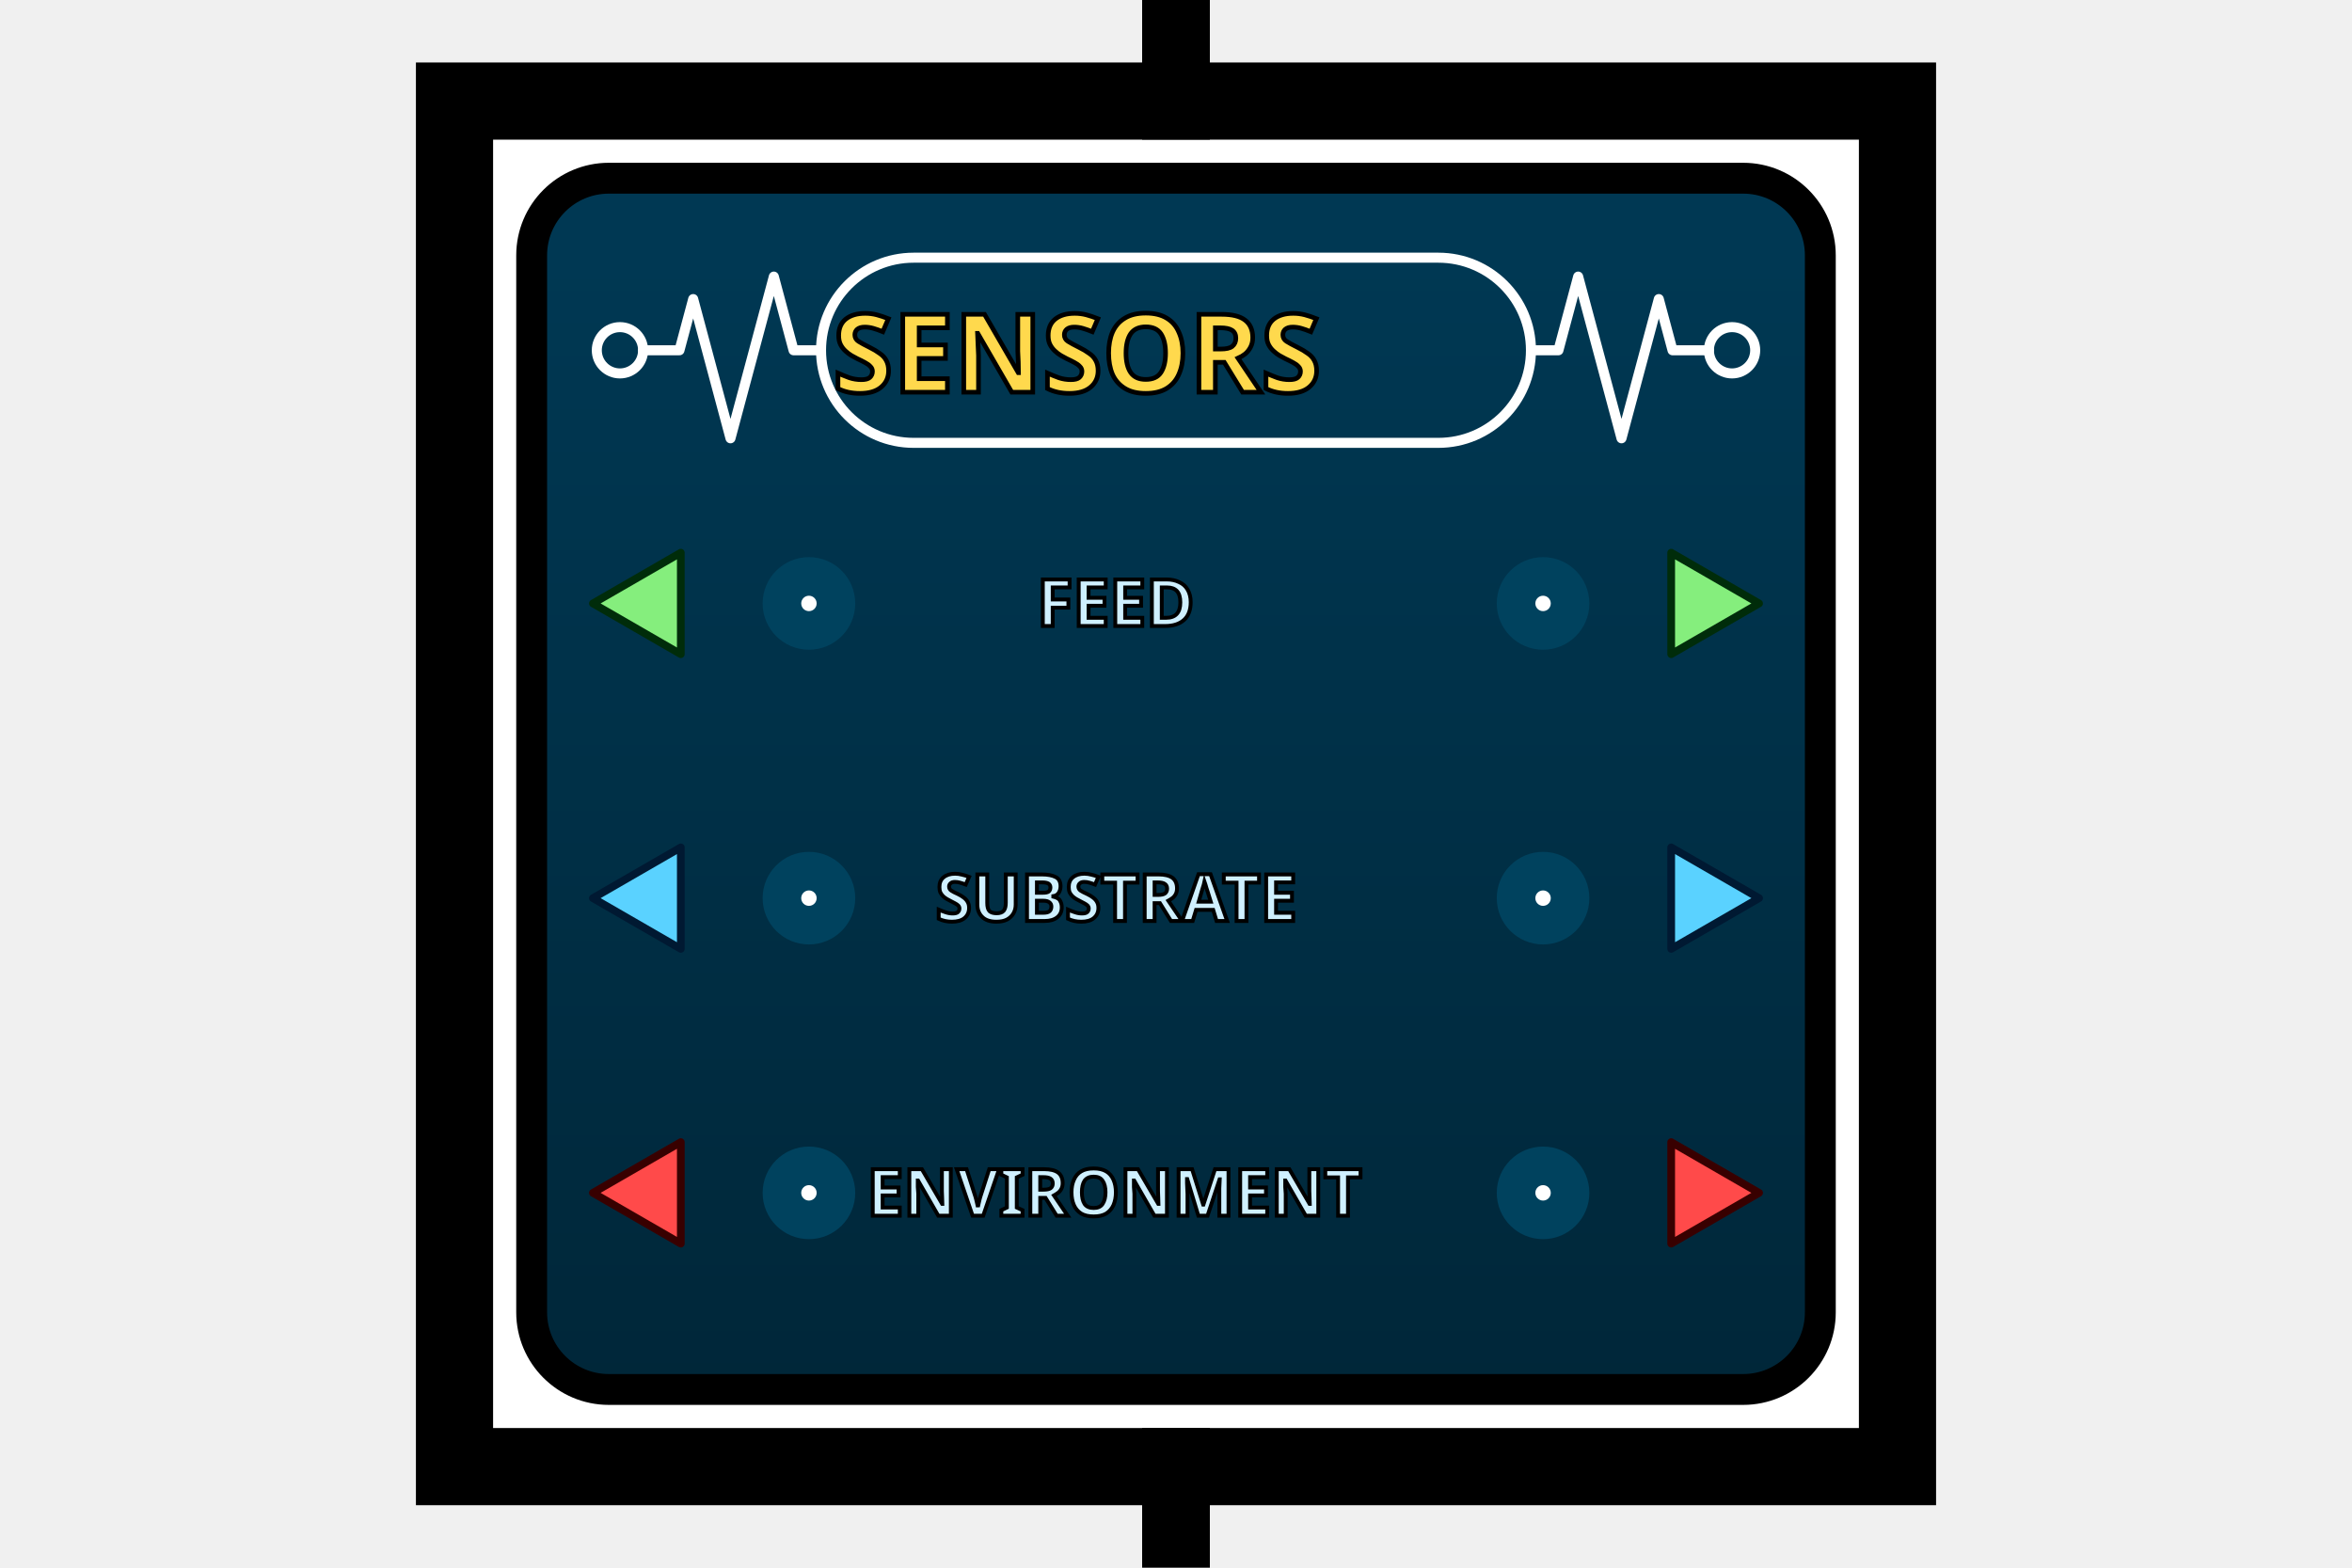
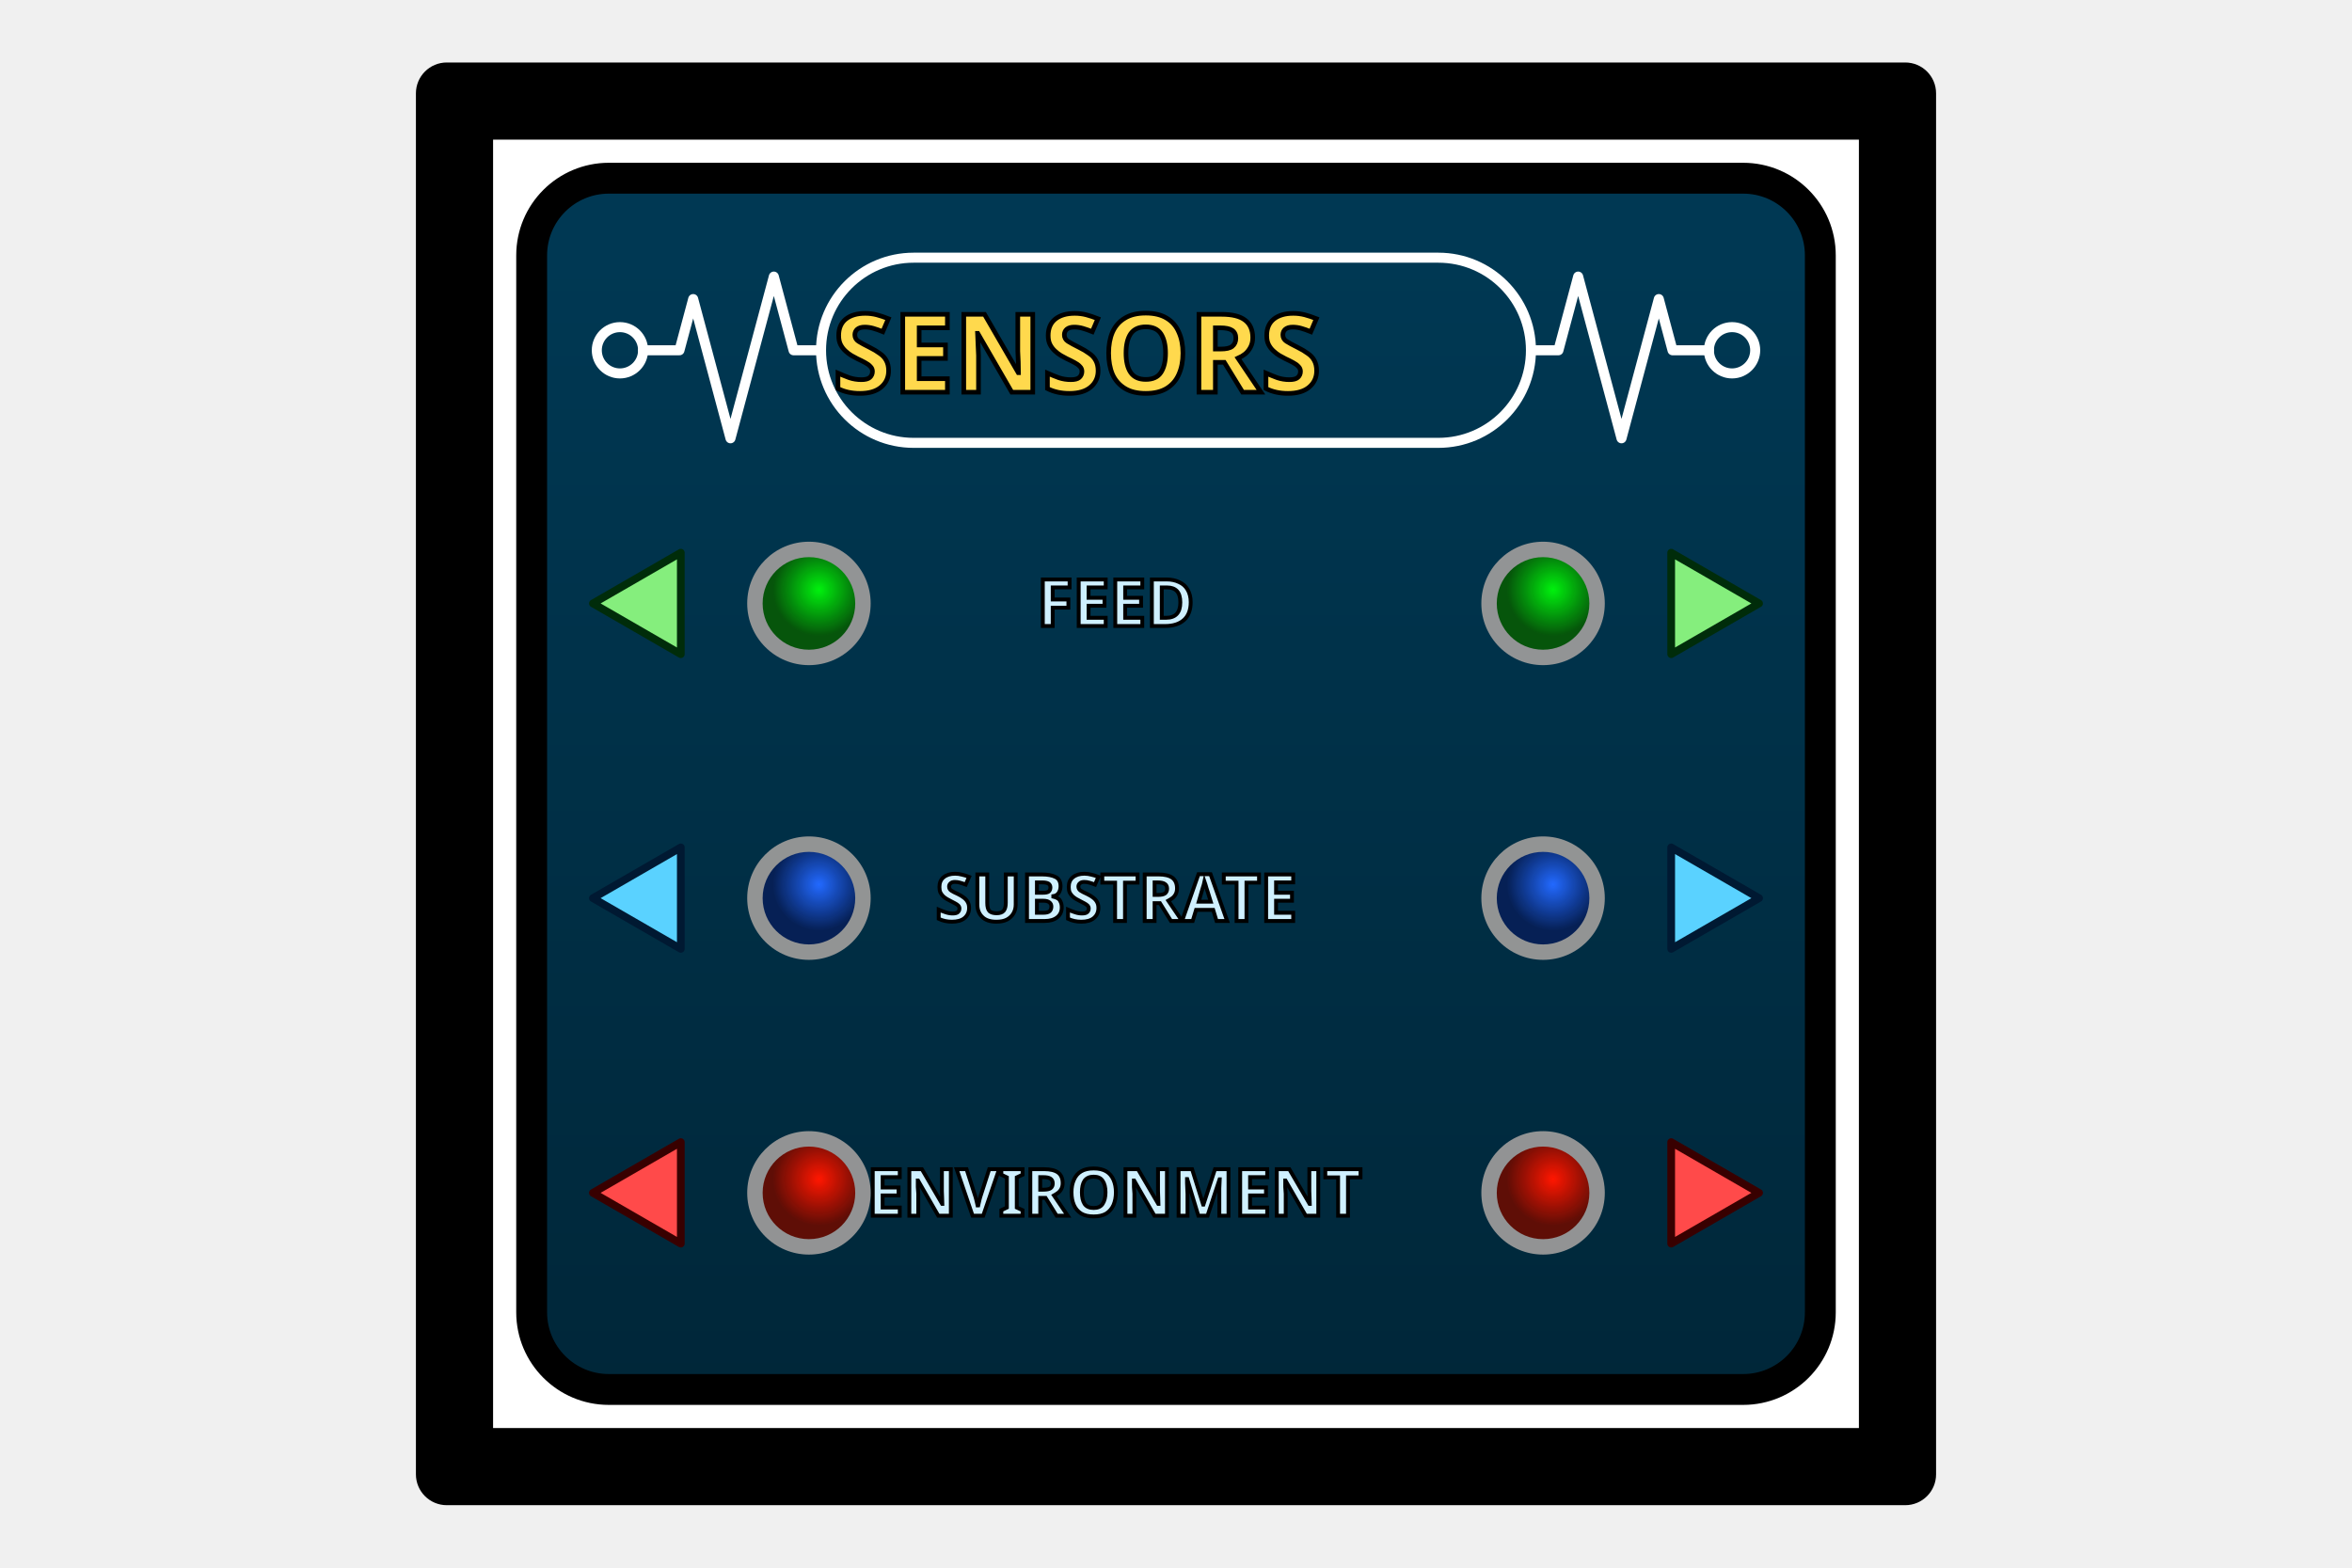
<svg xmlns="http://www.w3.org/2000/svg" xmlns:xlink="http://www.w3.org/1999/xlink" width="6in" height="4in" viewBox="0 0 152.4 101.6" version="1.1" id="svg5">
  <defs id="defs2">
+     <linearGradient id="linearGradient1342">
+       <stop style="stop-color:#2269ff;stop-opacity:1" offset="0" id="stop1338" />
+       <stop style="stop-color:#001b52;stop-opacity:0.961" offset="1" id="stop1340" />
+     </linearGradient>
+     <linearGradient id="linearGradient1336">
+       <stop style="stop-color:#ff1600;stop-opacity:1" offset="0" id="stop1332" />
+       <stop style="stop-color:#5d0800;stop-opacity:0.961" offset="1" id="stop1334" />
+     </linearGradient>
+     <linearGradient id="linearGradient1109">
+       <stop style="stop-color:#00f10d;stop-opacity:1" offset="0" id="stop1105" />
+       <stop style="stop-color:#005205;stop-opacity:0.962" offset="1" id="stop1107" />
+     </linearGradient>
    <linearGradient id="linearGradient1943">
      <stop style="stop-color:#002638;stop-opacity:1;" offset="0" id="stop1939" />
      <stop style="stop-color:#003853;stop-opacity:1" offset="1" id="stop1941" />
    </linearGradient>
    <linearGradient xlink:href="#linearGradient1943" id="linearGradient1945" x1="112.82" y1="112.828" x2="112.82" y2="36.979" gradientUnits="userSpaceOnUse" gradientTransform="translate(31.95,9.05)" />
+     <radialGradient xlink:href="#linearGradient1109" id="radialGradient1111" cx="204.06" cy="49.244" fx="204.06" fy="49.244" r="3" gradientUnits="userSpaceOnUse" />
+     <radialGradient xlink:href="#linearGradient1336" id="radialGradient1111-3" cx="204.06" cy="49.244" fx="204.06" fy="49.244" r="3" gradientUnits="userSpaceOnUse" gradientTransform="translate(6.627878,1.742682)" />
+     <radialGradient xlink:href="#linearGradient1342" id="radialGradient1111-1" cx="204.06" cy="49.244" fx="204.06" fy="49.244" r="3" gradientUnits="userSpaceOnUse" gradientTransform="translate(0.5716659,8.592849)" />
+     <radialGradient xlink:href="#linearGradient1109" id="radialGradient1111-18" cx="204.06" cy="49.244" fx="204.06" fy="49.244" r="3" gradientUnits="userSpaceOnUse" />
+     <radialGradient xlink:href="#linearGradient1336" id="radialGradient1111-3-6" cx="204.06" cy="49.244" fx="204.06" fy="49.244" r="3" gradientUnits="userSpaceOnUse" gradientTransform="translate(6.627878,1.742682)" />
+     <radialGradient xlink:href="#linearGradient1342" id="radialGradient1111-1-7" cx="204.06" cy="49.244" fx="204.06" fy="49.244" r="3" gradientUnits="userSpaceOnUse" gradientTransform="translate(0.5716659,8.592849)" />
  </defs>
  <g id="layer1" transform="translate(-68.57024,-29.32823)">
-     <rect style="fill:#000000;fill-opacity:1;stroke-width:0.4;stroke-linecap:round;stroke-linejoin:round;stroke-dashoffset:0.4" id="rect13254" width="4.388" height="101.6" x="142.576" y="29.328" />
+     <rect style="display:none;fill:#000000;fill-opacity:1;stroke-width:0.4;stroke-linecap:round;stroke-linejoin:round;stroke-dashoffset:0.4" id="rect13254" width="4.388" height="101.6" x="142.576" y="29.328" />
    <text xml:space="preserve" style="font-weight:bold;font-size:5.644px;line-height:1.25;font-family:'Savoye LET';-inkscape-font-specification:'Savoye LET Bold';text-align:center;text-anchor:middle;stroke-width:0.265" x="43.624" y="68.459" id="text2658">
      <tspan id="tspan2656" style="stroke-width:0.265" x="43.624" y="68.459" />
    </text>
    <g id="g19399" transform="translate(-0.09912929,1.285987)" style="display:none">
      <g id="g6743" transform="translate(-93.00471,10.57705)">
        <g id="g8055-2-9-9-4-2" transform="translate(15.69857,-18.96938)">
          <path style="color:#000000;fill:#28990c;fill-opacity:1;stroke:#000000;stroke-width:0.339;stroke-linecap:round;stroke-miterlimit:4;stroke-dasharray:none;stroke-opacity:1" d="m 158.146,50.551 a 0.5,0.5 0 0 0 -0.695,0.125 c -0.867,1.249 -0.816,2.678 -0.68,3.996 a 0.5,0.5 0 0 0 0.549,0.445 0.5,0.5 0 0 0 0.445,-0.549 c -0.131,-1.268 -0.147,-2.382 0.506,-3.322 a 0.5,0.5 0 0 0 -0.125,-0.695 z" id="path7559-4-4-4-7-0-6" />
        </g>
        <g id="g6705" transform="matrix(0.7092445,-0.123985,0.123985,0.7092445,46.50603,30.96193)">
          <g id="g6665-7" transform="rotate(98.41584,173.8443,31.58151)">
            <path id="path6204-7" style="fill:#00a204;fill-opacity:1;stroke:#000000;stroke-width:1.78;stroke-linecap:round;stroke-linejoin:round;stroke-miterlimit:4;stroke-dasharray:none;stroke-opacity:1" d="m 496.67,167.715 a 18.898,18.898 0 0 0 -7.766,15.254 18.898,18.898 0 0 0 7.766,15.254 18.898,18.898 0 0 0 7.766,-15.254 18.898,18.898 0 0 0 -7.766,-15.254 z" transform="matrix(0.2645833,0,0,0.2645833,42.43375,-20.8649)" />
            <path id="path6204-5-5" style="fill:#56cb59;fill-opacity:1;stroke:none;stroke-width:0.162;stroke-linecap:round;stroke-linejoin:round;stroke-opacity:1" d="m 173.844,24.973 a 1.8,3.188 0 0 0 -0.74,2.573 1.8,3.188 0 0 0 0.74,2.573 1.8,3.188 0 0 0 0.74,-2.573 1.8,3.188 0 0 0 -0.74,-2.573 z" />
          </g>
          <g id="g6665">
            <path id="path6204" style="fill:#00a204;fill-opacity:1;stroke:#000000;stroke-width:1.78;stroke-linecap:round;stroke-linejoin:round;stroke-miterlimit:4;stroke-dasharray:none;stroke-opacity:1" d="m 496.67,167.715 a 18.898,18.898 0 0 0 -7.766,15.254 18.898,18.898 0 0 0 7.766,15.254 18.898,18.898 0 0 0 7.766,-15.254 18.898,18.898 0 0 0 -7.766,-15.254 z" transform="matrix(0.2645833,0,0,0.2645833,42.43375,-20.8649)" />
            <path id="path6204-5" style="fill:#56cb59;fill-opacity:1;stroke:none;stroke-width:0.162;stroke-linecap:round;stroke-linejoin:round;stroke-opacity:1" d="m 173.844,24.973 a 1.8,3.188 0 0 0 -0.74,2.573 1.8,3.188 0 0 0 0.74,2.573 1.8,3.188 0 0 0 0.74,-2.573 1.8,3.188 0 0 0 -0.74,-2.573 z" />
          </g>
        </g>
      </g>
      <g id="g6743-7" transform="matrix(-1,0,0,1,318.8434,10.57705)">
        <g id="g8055-2-9-9-4-2-9" transform="translate(15.69857,-18.96938)">
          <path style="color:#000000;fill:#28990c;fill-opacity:1;stroke:#000000;stroke-width:0.339;stroke-linecap:round;stroke-miterlimit:4;stroke-dasharray:none;stroke-opacity:1" d="m 158.146,50.551 a 0.5,0.5 0 0 0 -0.695,0.125 c -0.867,1.249 -0.816,2.678 -0.68,3.996 a 0.5,0.5 0 0 0 0.549,0.445 0.5,0.5 0 0 0 0.445,-0.549 c -0.131,-1.268 -0.147,-2.382 0.506,-3.322 a 0.5,0.5 0 0 0 -0.125,-0.695 z" id="path7559-4-4-4-7-0-6-6" />
        </g>
        <g id="g6705-6" transform="matrix(0.7092445,-0.123985,0.123985,0.7092445,46.50603,30.96193)">
          <g id="g6665-7-6" transform="rotate(98.41584,173.8443,31.58151)">
            <path id="path6204-7-6" style="fill:#00a204;fill-opacity:1;stroke:#000000;stroke-width:1.78;stroke-linecap:round;stroke-linejoin:round;stroke-miterlimit:4;stroke-dasharray:none;stroke-opacity:1" d="m 496.67,167.715 a 18.898,18.898 0 0 0 -7.766,15.254 18.898,18.898 0 0 0 7.766,15.254 18.898,18.898 0 0 0 7.766,-15.254 18.898,18.898 0 0 0 -7.766,-15.254 z" transform="matrix(0.2645833,0,0,0.2645833,42.43375,-20.8649)" />
            <path id="path6204-5-5-7" style="fill:#56cb59;fill-opacity:1;stroke:none;stroke-width:0.162;stroke-linecap:round;stroke-linejoin:round;stroke-opacity:1" d="m 173.844,24.973 a 1.8,3.188 0 0 0 -0.74,2.573 1.8,3.188 0 0 0 0.74,2.573 1.8,3.188 0 0 0 0.74,-2.573 1.8,3.188 0 0 0 -0.74,-2.573 z" />
          </g>
          <g id="g6665-0">
            <path id="path6204-4" style="fill:#00a204;fill-opacity:1;stroke:#000000;stroke-width:1.78;stroke-linecap:round;stroke-linejoin:round;stroke-miterlimit:4;stroke-dasharray:none;stroke-opacity:1" d="m 496.67,167.715 a 18.898,18.898 0 0 0 -7.766,15.254 18.898,18.898 0 0 0 7.766,15.254 18.898,18.898 0 0 0 7.766,-15.254 18.898,18.898 0 0 0 -7.766,-15.254 z" transform="matrix(0.2645833,0,0,0.2645833,42.43375,-20.8649)" />
            <path id="path6204-5-1" style="fill:#56cb59;fill-opacity:1;stroke:none;stroke-width:0.162;stroke-linecap:round;stroke-linejoin:round;stroke-opacity:1" d="m 173.844,24.973 a 1.8,3.188 0 0 0 -0.74,2.573 1.8,3.188 0 0 0 0.74,2.573 1.8,3.188 0 0 0 0.74,-2.573 1.8,3.188 0 0 0 -0.74,-2.573 z" />
          </g>
        </g>
      </g>
    </g>
    <g id="g13900">
+       <rect style="fill:#000000;fill-opacity:1;stroke:none;stroke-width:0.5;stroke-linecap:round;stroke-linejoin:bevel;stroke-dashoffset:0.4" id="rect2441" width="98.5" height="93.5" x="95.52" y="33.378" rx="2" ry="2" />
      <rect style="fill:#ffffff;fill-opacity:1;stroke:none;stroke-width:30;stroke-linecap:round;stroke-linejoin:round;stroke-dashoffset:0.4" id="rect846" width="88.5" height="83.5" x="100.52" y="38.378" />
      <rect style="fill:url(#linearGradient1945);fill-opacity:1;stroke:#000000;stroke-width:2;stroke-linecap:round;stroke-linejoin:round;stroke-miterlimit:4;stroke-dasharray:none;stroke-dashoffset:0.4;stroke-opacity:1" id="rect1232" width="83.5" height="78.5" x="103.02" y="40.878" rx="5" ry="5" />
      <text xml:space="preserve" style="font-style:normal;font-variant:normal;font-weight:bold;font-stretch:normal;font-size:4.233px;line-height:1.25;font-family:'Rounds Black';-inkscape-font-specification:'Rounds Black,  Bold';text-align:center;text-anchor:middle;fill:#cff0ff;fill-opacity:1;stroke:#000000;stroke-width:0.25;stroke-miterlimit:4;stroke-dasharray:none;stroke-opacity:1" x="144.716" y="69.896" id="text3520-0">
        <tspan id="tspan3518-8" style="font-style:normal;font-variant:normal;font-weight:bold;font-stretch:normal;font-size:4.233px;font-family:'Rounds Black';-inkscape-font-specification:'Rounds Black,  Bold';fill:#cff0ff;fill-opacity:1;stroke:#000000;stroke-width:0.25;stroke-miterlimit:4;stroke-dasharray:none;stroke-opacity:1" x="144.716" y="69.896">FEED</tspan>
      </text>
      <text xml:space="preserve" style="font-style:normal;font-variant:normal;font-weight:bold;font-stretch:normal;font-size:4.233px;line-height:1.25;font-family:'Rounds Black';-inkscape-font-specification:'Rounds Black,  Bold';text-align:center;text-anchor:middle;fill:#cff0ff;fill-opacity:1;stroke:#000000;stroke-width:0.25;stroke-miterlimit:4;stroke-dasharray:none;stroke-opacity:1" x="144.761" y="89.018" id="text3520-0-5">
        <tspan id="tspan3518-8-0" style="font-style:normal;font-variant:normal;font-weight:bold;font-stretch:normal;font-size:4.233px;font-family:'Rounds Black';-inkscape-font-specification:'Rounds Black,  Bold';fill:#cff0ff;fill-opacity:1;stroke:#000000;stroke-width:0.25;stroke-miterlimit:4;stroke-dasharray:none;stroke-opacity:1" x="144.761" y="89.018">SUBSTRATE</tspan>
      </text>
      <text xml:space="preserve" style="font-style:normal;font-variant:normal;font-weight:bold;font-stretch:normal;font-size:4.233px;line-height:1.25;font-family:'Rounds Black';-inkscape-font-specification:'Rounds Black,  Bold';text-align:center;text-anchor:middle;fill:#cff0ff;fill-opacity:1;stroke:#000000;stroke-width:0.25;stroke-miterlimit:4;stroke-dasharray:none;stroke-opacity:1" x="144.633" y="108.118" id="text3520-0-2">
        <tspan id="tspan3518-8-3" style="font-style:normal;font-variant:normal;font-weight:bold;font-stretch:normal;font-size:4.233px;font-family:'Rounds Black';-inkscape-font-specification:'Rounds Black,  Bold';fill:#cff0ff;fill-opacity:1;stroke:#000000;stroke-width:0.25;stroke-miterlimit:4;stroke-dasharray:none;stroke-opacity:1" x="144.633" y="108.118">ENVIRONMENT</tspan>
      </text>
      <g id="g22109" transform="translate(33.24309,9.05)">
        <g id="g22067">
          <circle style="fill:#00425e;fill-opacity:1;stroke:none;stroke-width:2;stroke-linecap:round;stroke-linejoin:round;stroke-miterlimit:4;stroke-dasharray:none;stroke-dashoffset:0.4;stroke-opacity:1" id="path5022" cx="87.743" cy="59.386" r="3" />
          <circle style="fill:#ffffff;fill-opacity:1;stroke:none;stroke-width:1;stroke-linecap:round;stroke-linejoin:round;stroke-miterlimit:4;stroke-dasharray:none;stroke-dashoffset:0.4;stroke-opacity:1" id="path5134" cx="87.743" cy="59.386" r="0.5" />
        </g>
        <g id="g22071">
          <circle style="fill:#00425e;fill-opacity:1;stroke:none;stroke-width:2;stroke-linecap:round;stroke-linejoin:round;stroke-miterlimit:4;stroke-dasharray:none;stroke-dashoffset:0.4;stroke-opacity:1" id="path5022-5" cx="87.743" cy="78.486" r="3" />
          <circle style="fill:#ffffff;fill-opacity:1;stroke:none;stroke-width:1;stroke-linecap:round;stroke-linejoin:round;stroke-miterlimit:4;stroke-dasharray:none;stroke-dashoffset:0.4;stroke-opacity:1" id="path5134-6" cx="87.743" cy="78.486" r="0.5" />
        </g>
        <g id="g22075">
          <circle style="fill:#00425e;fill-opacity:1;stroke:none;stroke-width:2;stroke-linecap:round;stroke-linejoin:round;stroke-miterlimit:4;stroke-dasharray:none;stroke-dashoffset:0.4;stroke-opacity:1" id="path5022-6" cx="87.743" cy="97.586" r="3" />
          <circle style="fill:#ffffff;fill-opacity:1;stroke:none;stroke-width:1;stroke-linecap:round;stroke-linejoin:round;stroke-miterlimit:4;stroke-dasharray:none;stroke-dashoffset:0.4;stroke-opacity:1" id="path5134-3" cx="87.743" cy="97.586" r="0.5" />
        </g>
      </g>
      <path style="fill:#85ee7d;fill-opacity:1;stroke:#002c0a;stroke-width:0.5;stroke-linecap:butt;stroke-linejoin:round;stroke-miterlimit:4;stroke-dasharray:none;stroke-opacity:1" d="m 112.684,71.725 -5.696,-3.289 5.696,-3.289 z" id="path6225" />
      <path style="fill:#5ad2ff;fill-opacity:1;stroke:#001932;stroke-width:0.5;stroke-linecap:butt;stroke-linejoin:round;stroke-miterlimit:4;stroke-dasharray:none;stroke-opacity:1" d="m 112.684,90.825 -5.696,-3.289 5.696,-3.289 z" id="path6225-3" />
      <path style="fill:#ff4a4a;fill-opacity:1;stroke:#380000;stroke-width:0.5;stroke-linecap:butt;stroke-linejoin:round;stroke-miterlimit:4;stroke-dasharray:none;stroke-opacity:1" d="m 112.684,109.925 -5.696,-3.289 5.696,-3.289 z" id="path6225-6" />
      <g id="g22098" transform="translate(30.59726,9.05)">
        <g id="g22087">
          <circle style="fill:#00425e;fill-opacity:1;stroke:none;stroke-width:2;stroke-linecap:round;stroke-linejoin:round;stroke-miterlimit:4;stroke-dasharray:none;stroke-dashoffset:0.4;stroke-opacity:1" id="path5022-2" cx="-137.957" cy="59.386" transform="scale(-1,1)" r="3" />
          <circle style="fill:#ffffff;fill-opacity:1;stroke:none;stroke-width:1;stroke-linecap:round;stroke-linejoin:round;stroke-miterlimit:4;stroke-dasharray:none;stroke-dashoffset:0.4;stroke-opacity:1" id="path5134-33" cx="-137.957" cy="59.386" r="0.5" transform="scale(-1,1)" />
        </g>
        <g id="g22083">
          <circle style="fill:#00425e;fill-opacity:1;stroke:none;stroke-width:2;stroke-linecap:round;stroke-linejoin:round;stroke-miterlimit:4;stroke-dasharray:none;stroke-dashoffset:0.4;stroke-opacity:1" id="path5022-5-0" cx="-137.957" cy="78.486" transform="scale(-1,1)" r="3" />
          <circle style="fill:#ffffff;fill-opacity:1;stroke:none;stroke-width:1;stroke-linecap:round;stroke-linejoin:round;stroke-miterlimit:4;stroke-dasharray:none;stroke-dashoffset:0.4;stroke-opacity:1" id="path5134-6-0" cx="-137.957" cy="78.486" r="0.5" transform="scale(-1,1)" />
        </g>
        <g id="g22079">
          <circle style="fill:#00425e;fill-opacity:1;stroke:none;stroke-width:2;stroke-linecap:round;stroke-linejoin:round;stroke-miterlimit:4;stroke-dasharray:none;stroke-dashoffset:0.4;stroke-opacity:1" id="path5022-6-0" cx="-137.957" cy="97.586" transform="scale(-1,1)" r="3" />
          <circle style="fill:#ffffff;fill-opacity:1;stroke:none;stroke-width:1;stroke-linecap:round;stroke-linejoin:round;stroke-miterlimit:4;stroke-dasharray:none;stroke-dashoffset:0.4;stroke-opacity:1" id="path5134-3-3" cx="-137.957" cy="97.586" r="0.5" transform="scale(-1,1)" />
        </g>
      </g>
      <path style="fill:#85ee7d;fill-opacity:1;stroke:#002c0a;stroke-width:0.5;stroke-linecap:butt;stroke-linejoin:round;stroke-miterlimit:4;stroke-dasharray:none;stroke-opacity:1" d="m 176.856,71.725 5.696,-3.289 -5.696,-3.289 z" id="path6225-0" />
      <path style="fill:#5ad2ff;fill-opacity:1;stroke:#001932;stroke-width:0.5;stroke-linecap:butt;stroke-linejoin:round;stroke-miterlimit:4;stroke-dasharray:none;stroke-opacity:1" d="m 176.856,90.825 5.696,-3.289 -5.696,-3.289 z" id="path6225-3-0" />
      <path style="fill:#ff4a4a;fill-opacity:1;stroke:#380000;stroke-width:0.5;stroke-linecap:butt;stroke-linejoin:round;stroke-miterlimit:4;stroke-dasharray:none;stroke-opacity:1" d="m 176.856,109.925 5.696,-3.289 -5.696,-3.289 z" id="path6225-6-3" />
      <path style="fill:none;stroke:#ffffff;stroke-width:0.65;stroke-linecap:round;stroke-linejoin:round;stroke-miterlimit:4;stroke-dasharray:none;stroke-opacity:1" d="m 110.24,52.029 h 2.357 l 0.889,-3.318 2.417,9.022 2.808,-10.479 1.279,4.775 h 1.779" id="path19511" />
      <path style="fill:none;stroke:#ffffff;stroke-width:0.65;stroke-linecap:round;stroke-linejoin:round;stroke-miterlimit:4;stroke-dasharray:none;stroke-opacity:1" d="m 179.3,52.029 h -2.357 l -0.889,-3.318 -2.417,9.022 -2.808,-10.479 -1.279,4.775 h -1.779" id="path19511-7" />
      <circle style="fill:none;fill-opacity:1;stroke:#ffffff;stroke-width:0.65;stroke-linecap:round;stroke-linejoin:round;stroke-miterlimit:4;stroke-dasharray:none;stroke-dashoffset:0.4;stroke-opacity:1" id="path20679" cx="180.8" cy="52.029" r="1.5" />
      <circle style="fill:none;fill-opacity:1;stroke:#ffffff;stroke-width:0.65;stroke-linecap:round;stroke-linejoin:round;stroke-miterlimit:4;stroke-dasharray:none;stroke-dashoffset:0.4;stroke-opacity:1" id="path20679-4" cx="108.74" cy="52.029" r="1.5" />
      <rect style="fill:none;fill-opacity:1;stroke:#ffffff;stroke-width:0.65;stroke-linecap:round;stroke-linejoin:round;stroke-miterlimit:4;stroke-dasharray:none;stroke-dashoffset:0.4;stroke-opacity:1" id="rect20024-7" width="46" height="12" x="121.77" y="46.029" rx="6" ry="6" />
      <text xml:space="preserve" style="font-style:normal;font-variant:normal;font-weight:bold;font-stretch:normal;font-size:7.056px;line-height:1.25;font-family:'Rounds Black';-inkscape-font-specification:'Rounds Black,  Bold';text-align:center;text-anchor:middle;fill:#ffd94d;fill-opacity:1;stroke:#000000;stroke-width:0.3;stroke-miterlimit:4;stroke-dasharray:none;stroke-opacity:1" x="144.769" y="54.746" id="text3520-4">
        <tspan id="tspan3518-5" style="font-style:normal;font-variant:normal;font-weight:bold;font-stretch:normal;font-size:7.056px;font-family:'Rounds Black';-inkscape-font-specification:'Rounds Black,  Bold';fill:#ffd94d;fill-opacity:1;stroke:#000000;stroke-width:0.3;stroke-miterlimit:4;stroke-dasharray:none;stroke-opacity:1" x="144.769" y="54.746">SENSORS</tspan>
      </text>
-       <path id="rect846-7" style="fill:#000000;fill-opacity:1;stroke:none;stroke-width:30;stroke-linecap:round;stroke-linejoin:round;stroke-dashoffset:0.4" d="m 95.52,33.378 v 93.5 h 98.5 V 33.378 Z m 5,5 h 88.5 v 83.5 h -88.5 z" />
+       <path id="rect846-7" style="display:none;fill:#000000;fill-opacity:1;stroke:none;stroke-width:30;stroke-linecap:round;stroke-linejoin:round;stroke-dashoffset:0.4" d="m 95.52,33.378 v 93.5 h 98.5 V 33.378 Z m 5,5 h 88.5 v 83.5 h -88.5 z" />
+     </g>
+     <g id="g1817" transform="translate(-82.42819,18.30582)">
+       <circle style="fill:#989898;fill-opacity:0.961;stroke:none;stroke-width:0.5;stroke-linecap:round;stroke-linejoin:bevel;stroke-dashoffset:0.4" id="path1366" cx="203.414" cy="50.13" r="4" />
+       <circle style="fill:url(#radialGradient1111);fill-opacity:1;stroke:none;stroke-width:2;stroke-linecap:round;stroke-linejoin:round;stroke-miterlimit:4;stroke-dasharray:none;stroke-dashoffset:0.4;stroke-opacity:1" id="path5022-24" cx="203.414" cy="50.13" r="3" />
+     </g>
+     <g id="g1817-5" transform="translate(-34.85931,18.30582)">
+       <circle style="fill:#989898;fill-opacity:0.961;stroke:none;stroke-width:0.5;stroke-linecap:round;stroke-linejoin:bevel;stroke-dashoffset:0.4" id="path1366-2" cx="203.414" cy="50.13" r="4" />
+       <circle style="fill:url(#radialGradient1111-18);fill-opacity:1;stroke:none;stroke-width:2;stroke-linecap:round;stroke-linejoin:round;stroke-miterlimit:4;stroke-dasharray:none;stroke-dashoffset:0.4;stroke-opacity:1" id="path5022-24-2" cx="203.414" cy="50.13" r="3" />
+     </g>
+     <g id="g1809" transform="translate(-89.05607,54.76343)">
+       <circle style="fill:#989898;fill-opacity:0.961;stroke:none;stroke-width:0.5;stroke-linecap:round;stroke-linejoin:bevel;stroke-dashoffset:0.4" id="path1366-6" cx="210.042" cy="51.873" r="4" />
+       <circle style="fill:url(#radialGradient1111-3);fill-opacity:1;stroke:none;stroke-width:2;stroke-linecap:round;stroke-linejoin:round;stroke-miterlimit:4;stroke-dasharray:none;stroke-dashoffset:0.4;stroke-opacity:1" id="path5022-24-9" cx="210.042" cy="51.873" r="3" />
+     </g>
+     <g id="g1809-8" transform="translate(-41.4872,54.76343)">
+       <circle style="fill:#989898;fill-opacity:0.961;stroke:none;stroke-width:0.5;stroke-linecap:round;stroke-linejoin:bevel;stroke-dashoffset:0.4" id="path1366-6-4" cx="210.042" cy="51.873" r="4" />
+       <circle style="fill:url(#radialGradient1111-3-6);fill-opacity:1;stroke:none;stroke-width:2;stroke-linecap:round;stroke-linejoin:round;stroke-miterlimit:4;stroke-dasharray:none;stroke-dashoffset:0.4;stroke-opacity:1" id="path5022-24-9-1" cx="210.042" cy="51.873" r="3" />
+     </g>
+     <g id="g1813" transform="translate(-82.99986,28.81312)">
+       <circle style="fill:#989898;fill-opacity:0.961;stroke:none;stroke-width:0.5;stroke-linecap:round;stroke-linejoin:bevel;stroke-dashoffset:0.4" id="path1366-5" cx="203.986" cy="58.723" r="4" />
+       <circle style="fill:url(#radialGradient1111-1);fill-opacity:1;stroke:none;stroke-width:2;stroke-linecap:round;stroke-linejoin:round;stroke-miterlimit:4;stroke-dasharray:none;stroke-dashoffset:0.4;stroke-opacity:1" id="path5022-24-3" cx="203.986" cy="58.723" r="3" />
+     </g>
+     <g id="g1813-7" transform="translate(-35.43098,28.81312)">
+       <circle style="fill:#989898;fill-opacity:0.961;stroke:none;stroke-width:0.5;stroke-linecap:round;stroke-linejoin:bevel;stroke-dashoffset:0.4" id="path1366-5-8" cx="203.986" cy="58.723" r="4" />
+       <circle style="fill:url(#radialGradient1111-1-7);fill-opacity:1;stroke:none;stroke-width:2;stroke-linecap:round;stroke-linejoin:round;stroke-miterlimit:4;stroke-dasharray:none;stroke-dashoffset:0.4;stroke-opacity:1" id="path5022-24-3-7" cx="203.986" cy="58.723" r="3" />
    </g>
  </g>
</svg>
